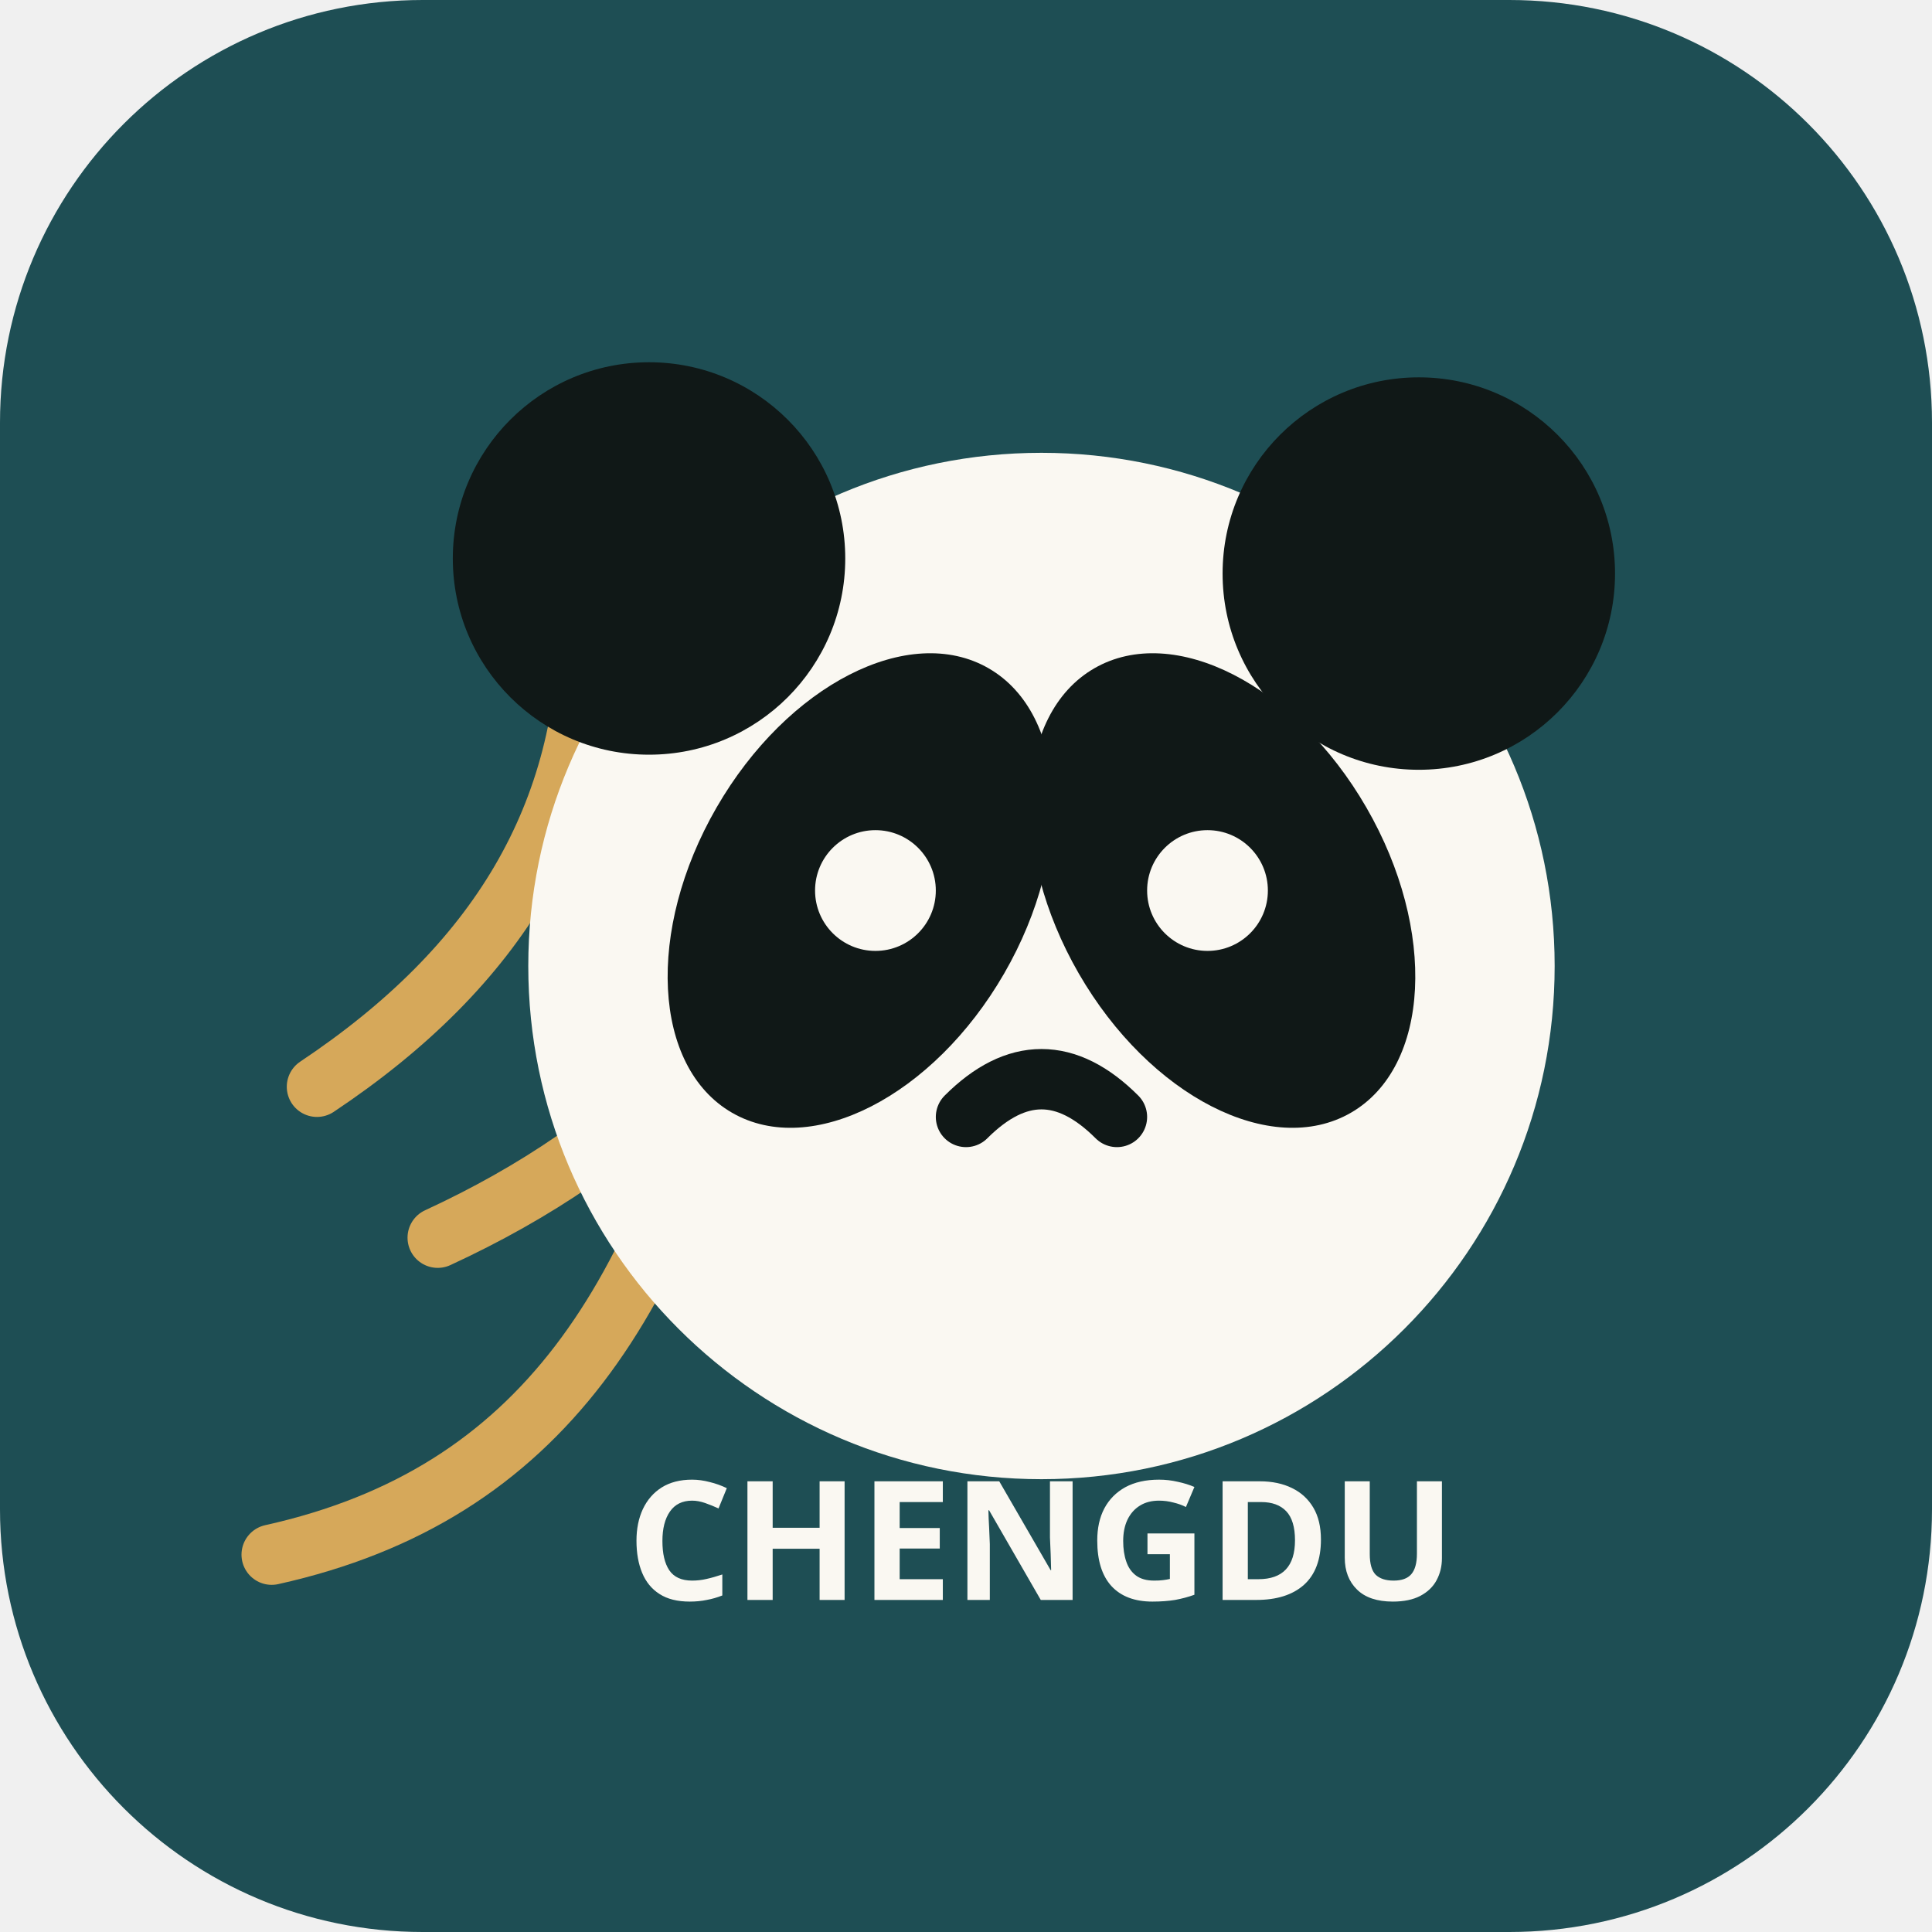
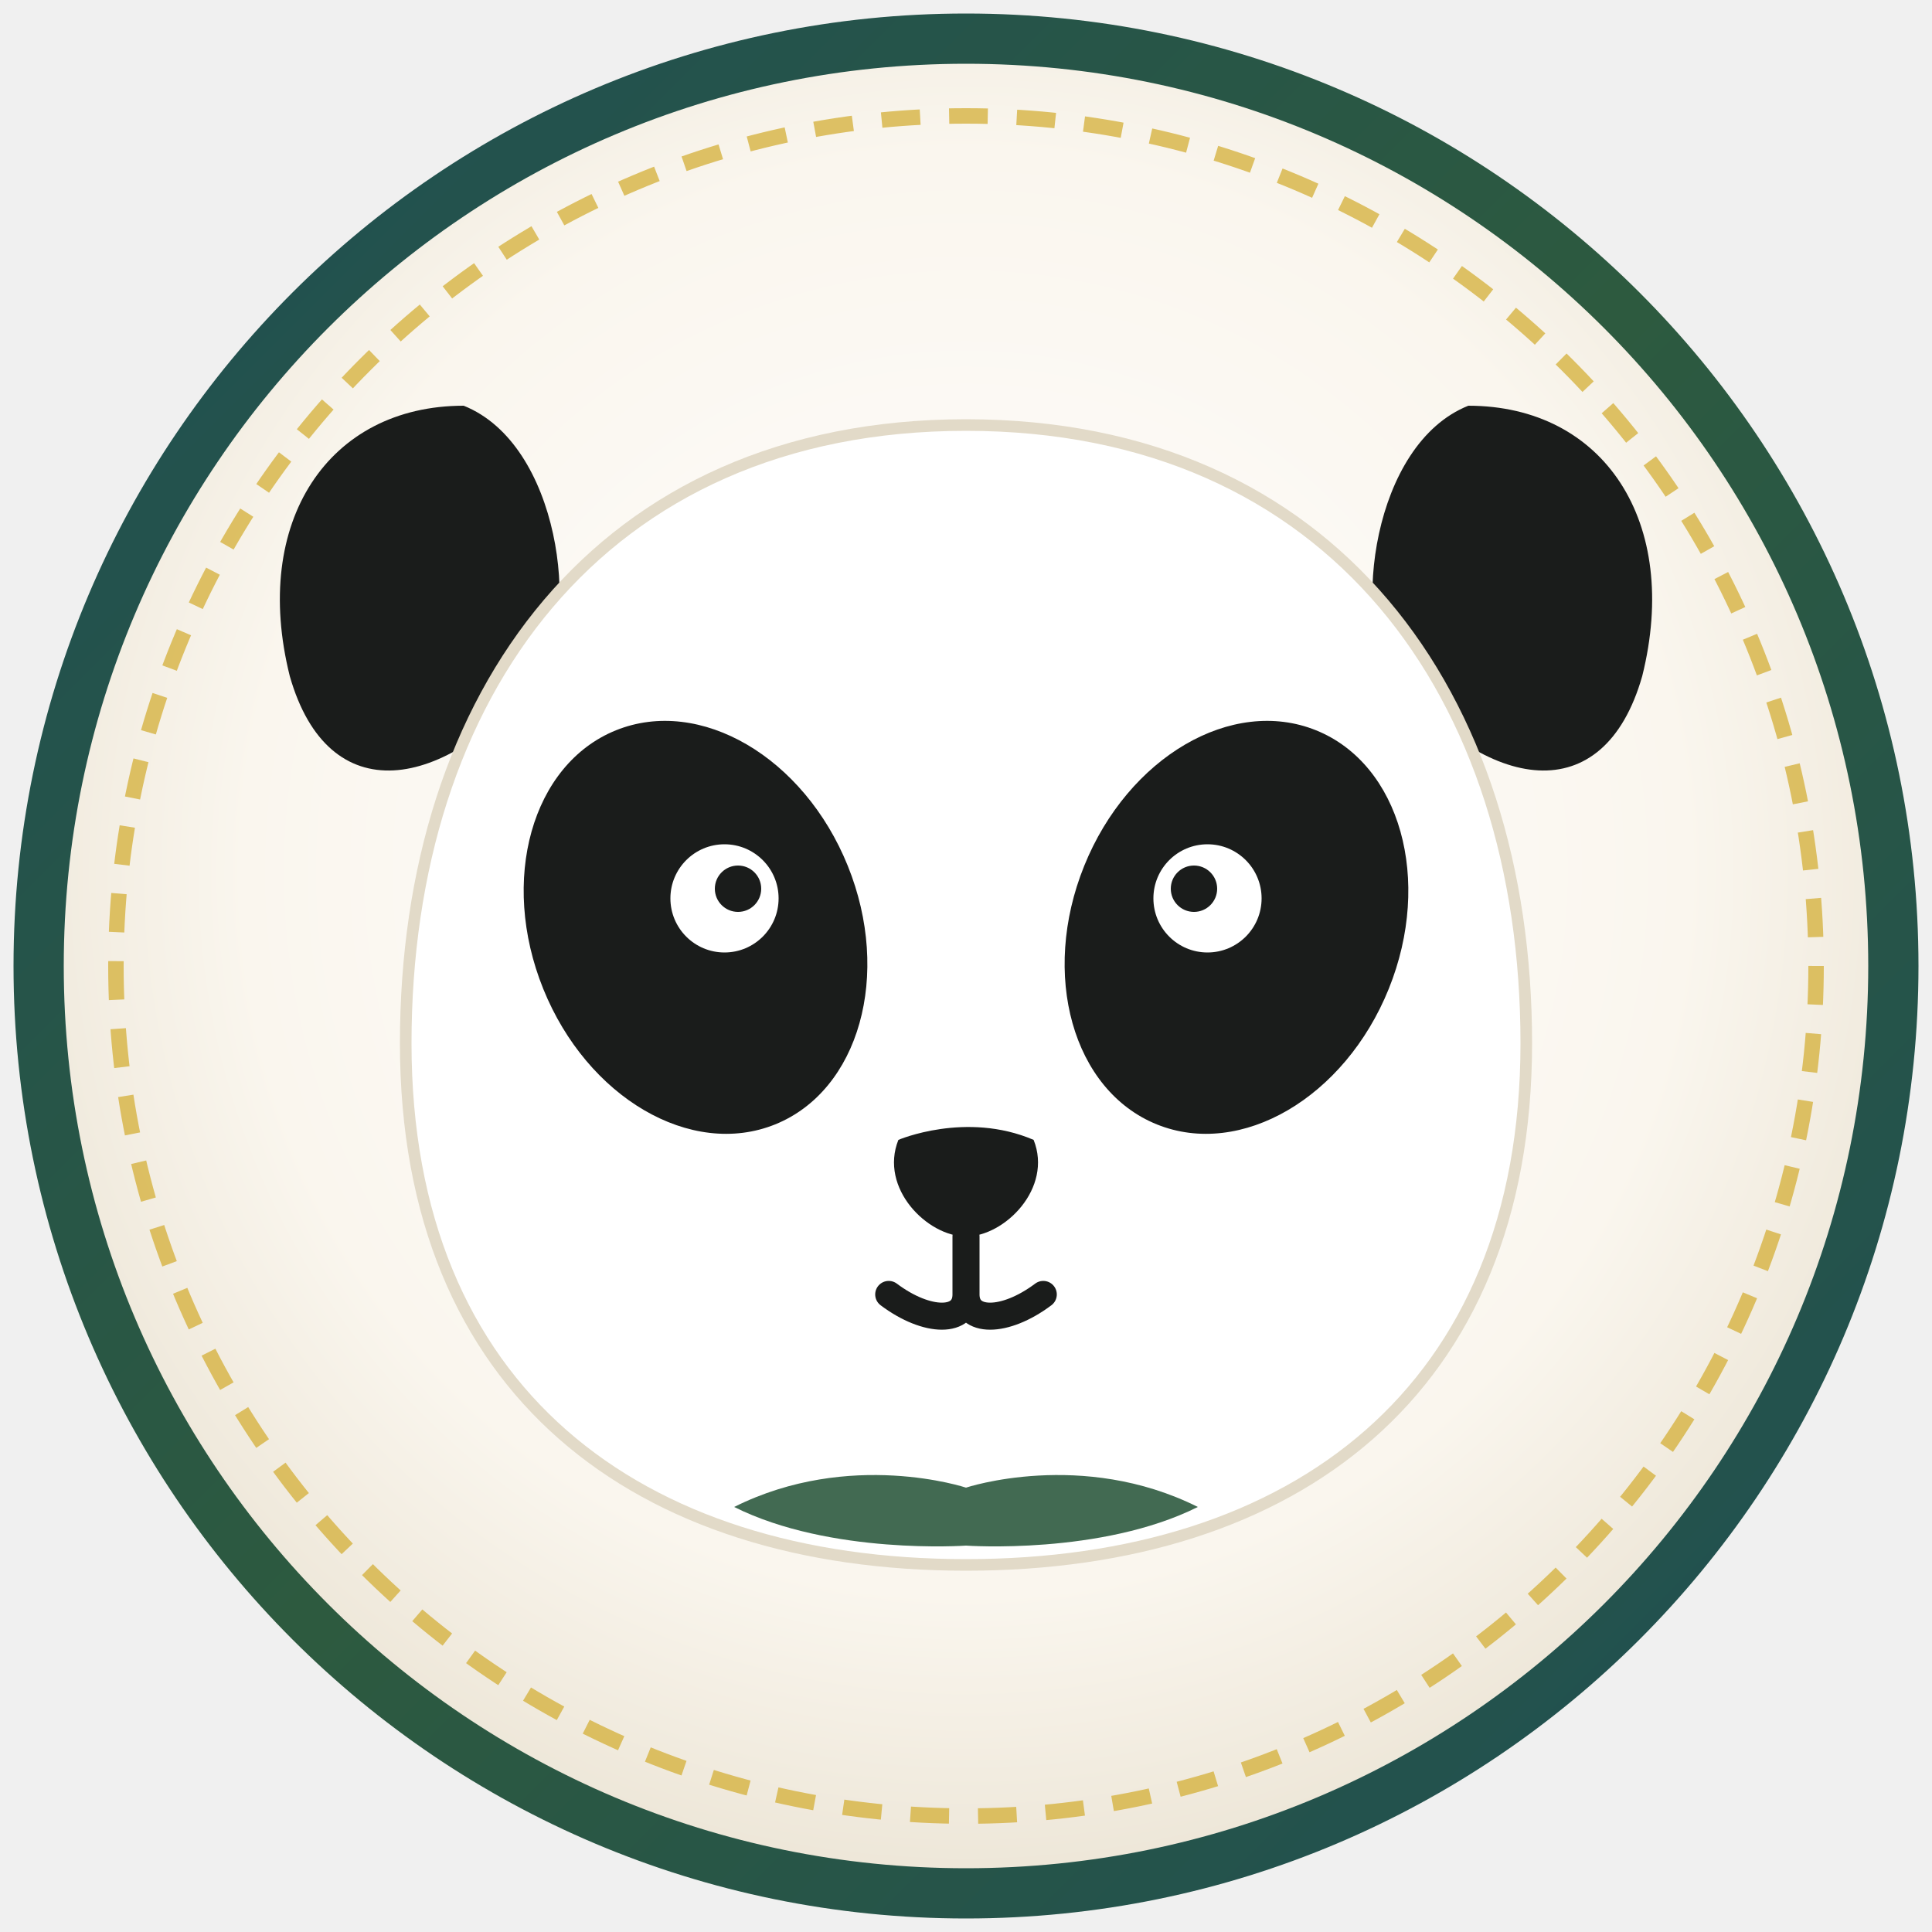
- <svg xmlns="http://www.w3.org/2000/svg" viewBox="0 0 128 128">
-   <rect width="128" height="128" rx="28" fill="#1e4e54" />
-   <path d="M18 103c18-4 26-17 31-38M21 72c12-8 18-18 18-31M29 82c13-6 22-15 27-28" fill="none" stroke="#d6a85a" stroke-width="4" stroke-linecap="round" />
-   <circle cx="69" cy="64" r="34" fill="#faf8f2" />
-   <circle cx="43" cy="37" r="13" fill="#101817" />
-   <circle cx="94" cy="38" r="13" fill="#101817" />
-   <ellipse cx="57" cy="59" rx="11" ry="17" transform="rotate(30 57 59)" fill="#101817" />
-   <ellipse cx="81" cy="59" rx="11" ry="17" transform="rotate(-30 81 59)" fill="#101817" />
-   <circle cx="58" cy="59" r="4" fill="#faf8f2" />
-   <circle cx="80" cy="59" r="4" fill="#faf8f2" />
-   <path d="M64 74q5-5 10 0" fill="none" stroke="#101817" stroke-width="4" stroke-linecap="round" />
-   <text x="69" y="106" text-anchor="middle" font-family="sans-serif" font-size="11" font-weight="700" fill="#faf8f2">CHENGDU</text>
+ <svg xmlns="http://www.w3.org/2000/svg" viewBox="0 0 100 100" width="100%" height="100%">
+   <defs>
+     <radialGradient id="bgGrad" cx="50%" cy="45%" r="55%">
+       <stop offset="0%" stop-color="#FFFFFF" />
+       <stop offset="70%" stop-color="#FAF6EE" />
+       <stop offset="100%" stop-color="#ECE5D6" />
+     </radialGradient>
+     <linearGradient id="ringGrad" x1="0%" y1="0%" x2="100%" y2="100%">
+       <stop offset="0%" stop-color="#1E4E54" />
+       <stop offset="50%" stop-color="#2D5A3F" />
+       <stop offset="100%" stop-color="#1E4E54" />
+     </linearGradient>
+   </defs>
+   <circle cx="50" cy="50" r="48" fill="url(#bgGrad)" stroke="url(#ringGrad)" stroke-width="2.6" />
+   <circle cx="50" cy="50" r="44" fill="none" stroke="#D4AF37" stroke-width="0.8" stroke-dasharray="2 1.5" opacity="0.75" />
+   <path d="M24,21 C17,21 13,27 15,35 C17,42 23,41 28,35 C30,32 29,23 24,21 Z" fill="#1A1C1B" />
+   <path d="M76,21 C83,21 87,27 85,35 C83,42 77,41 72,35 C70,32 71,23 76,21 Z" fill="#1A1C1B" />
+   <path d="M50,22 C31,22 21,36 21,54 C21,72 33,81 50,81 C67,81 79,72 79,54 C79,36 69,22 50,22 Z" fill="#FFFFFF" stroke="#E2DAC8" stroke-width="0.6" />
+   <ellipse cx="36" cy="48" rx="8.5" ry="11" transform="rotate(-22 36 48)" fill="#1A1C1B" />
+   <ellipse cx="64" cy="48" rx="8.5" ry="11" transform="rotate(22 64 48)" fill="#1A1C1B" />
+   <circle cx="37.5" cy="46.5" r="2.8" fill="#FFFFFF" />
+   <circle cx="38.2" cy="46" r="1.2" fill="#1A1C1B" />
+   <circle cx="62.5" cy="46.5" r="2.8" fill="#FFFFFF" />
+   <circle cx="61.8" cy="46" r="1.2" fill="#1A1C1B" />
+   <path d="M46.5,59 C46.5,59 50,57.5 53.5,59 C54.5,61.5 52,64 50,64 C48,64 45.5,61.5 46.5,59 Z" fill="#1A1C1B" />
+   <path d="M50,64 L50,67 M46,67 C48,68.5 50,68.5 50,67 C50,68.5 52,68.5 54,67" fill="none" stroke="#1A1C1B" stroke-width="1.4" stroke-linecap="round" stroke-linejoin="round" />
+   <path d="M38,78 C44,75 50,77 50,77 C50,77 56,75 62,78 C57,80.5 50,80 50,80 C50,80 43,80.5 38,78 Z" fill="#2D5A3F" opacity="0.9" />
</svg>
